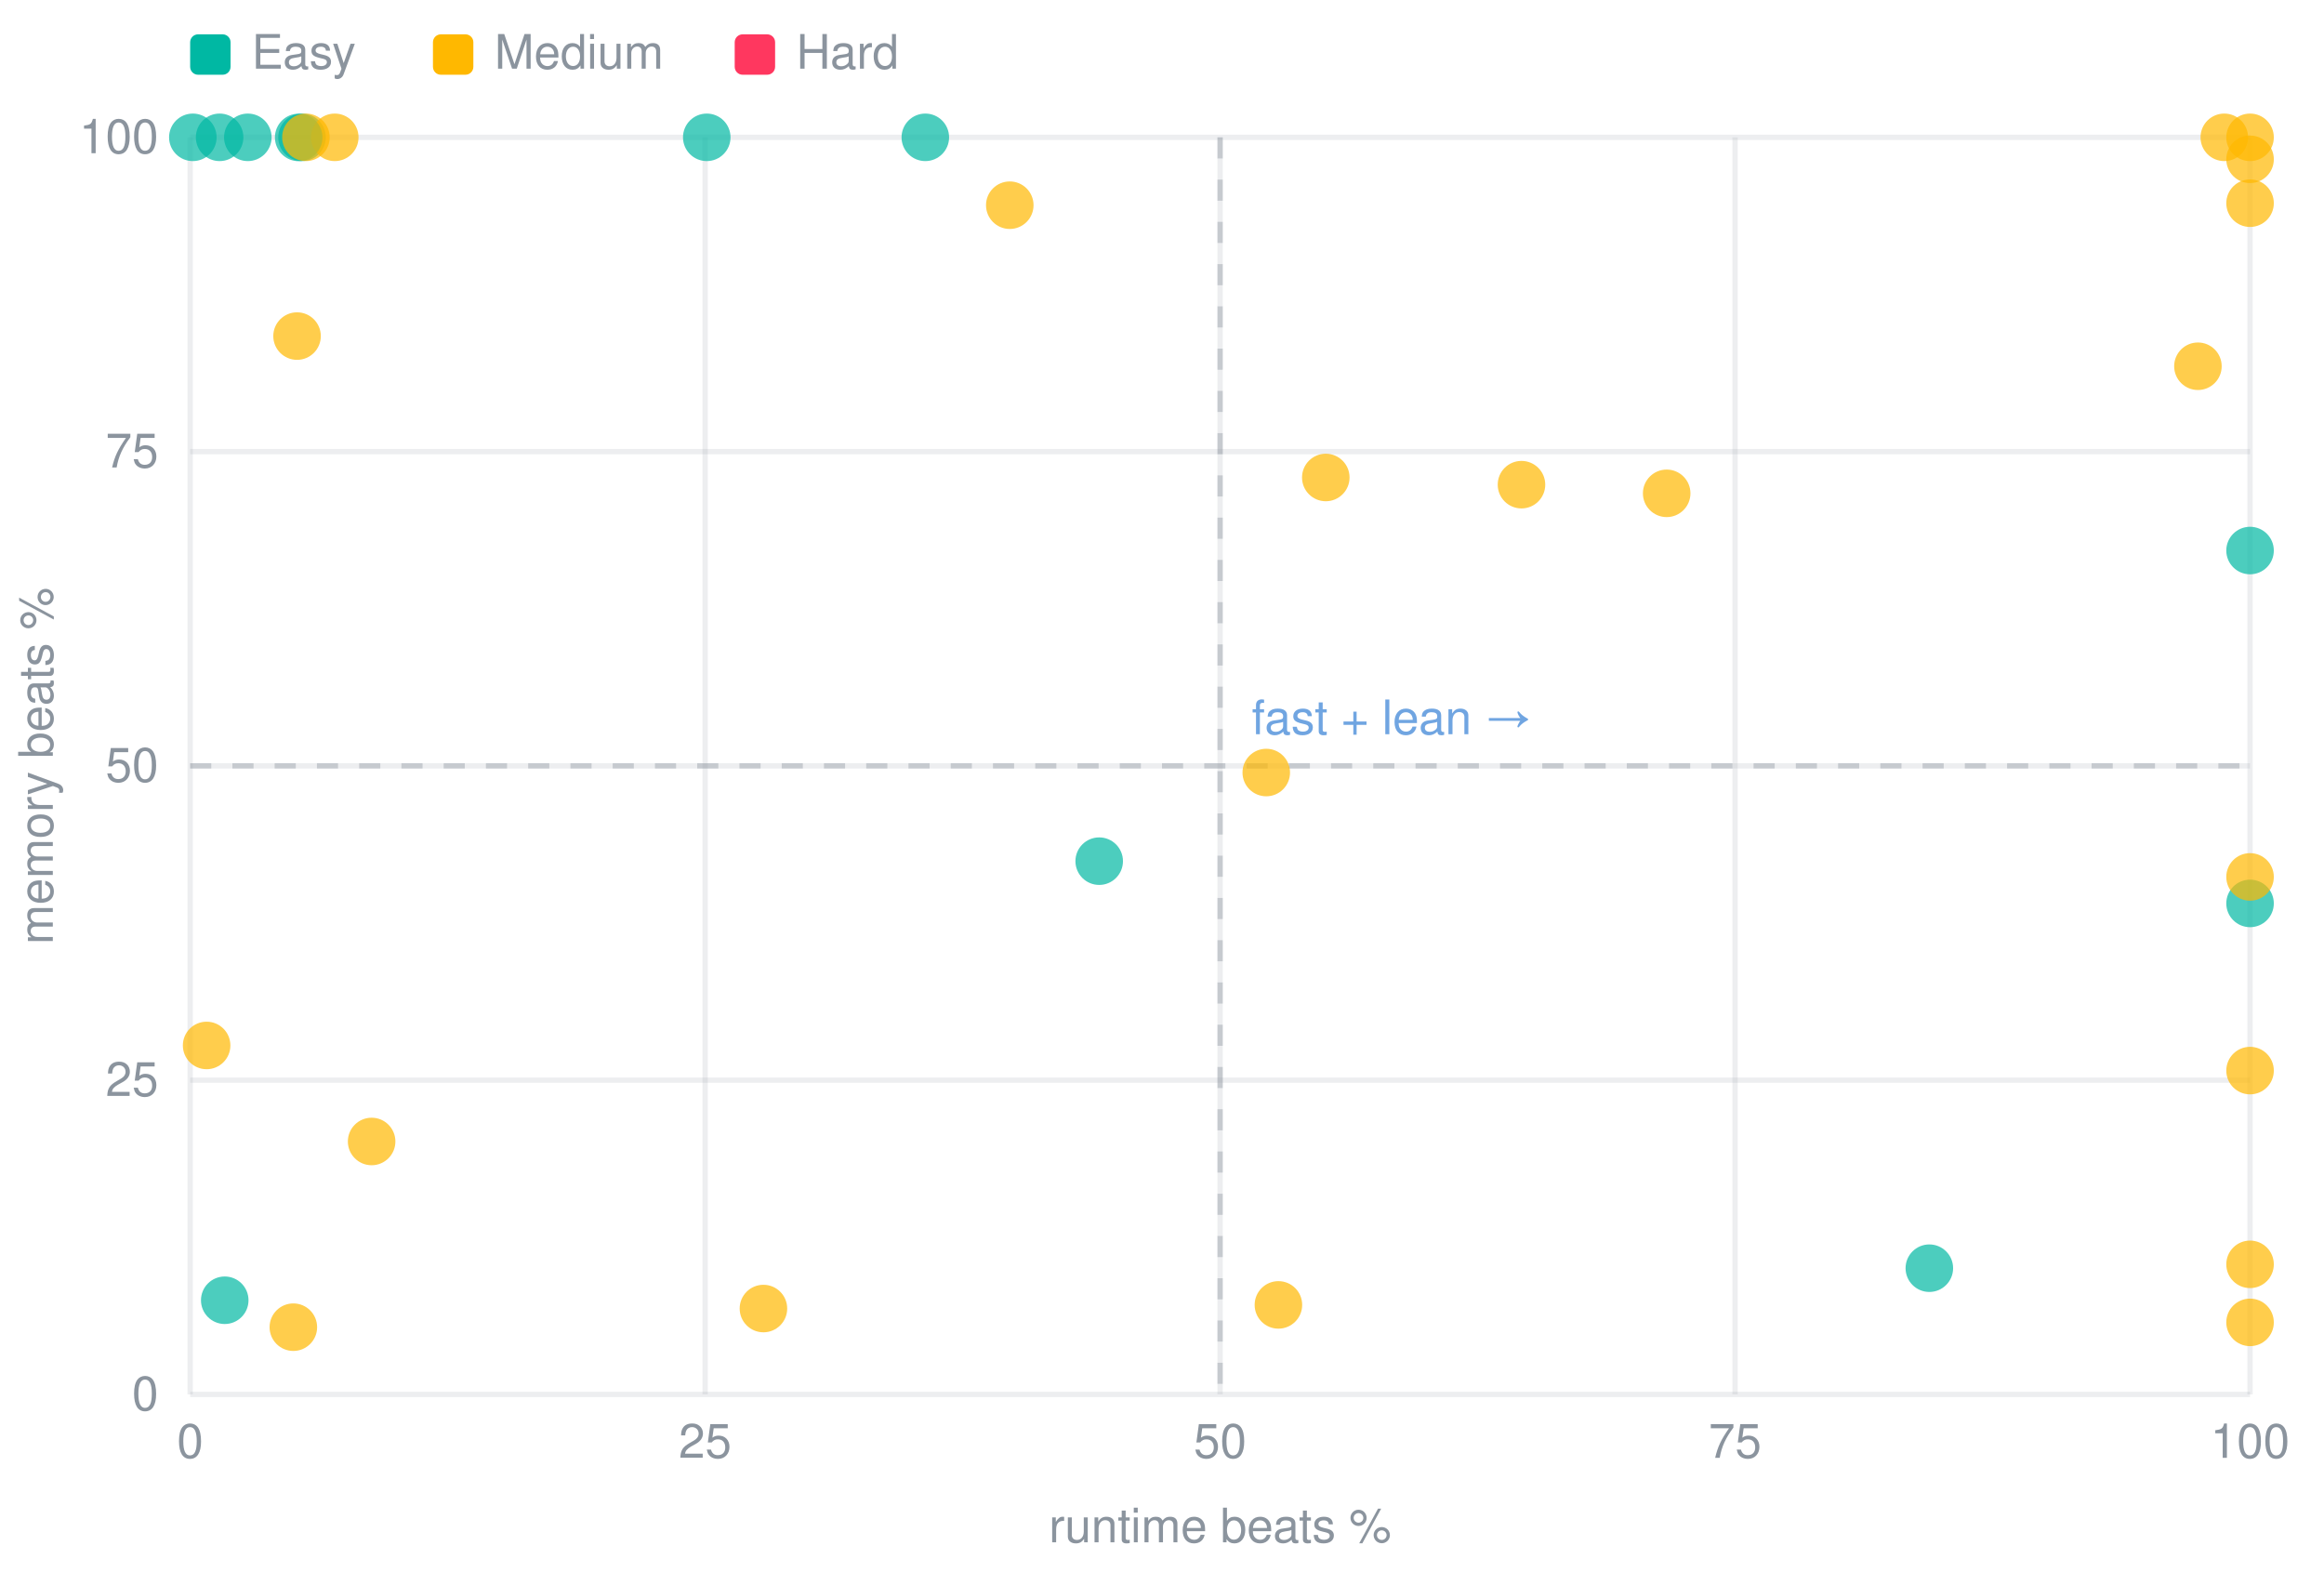
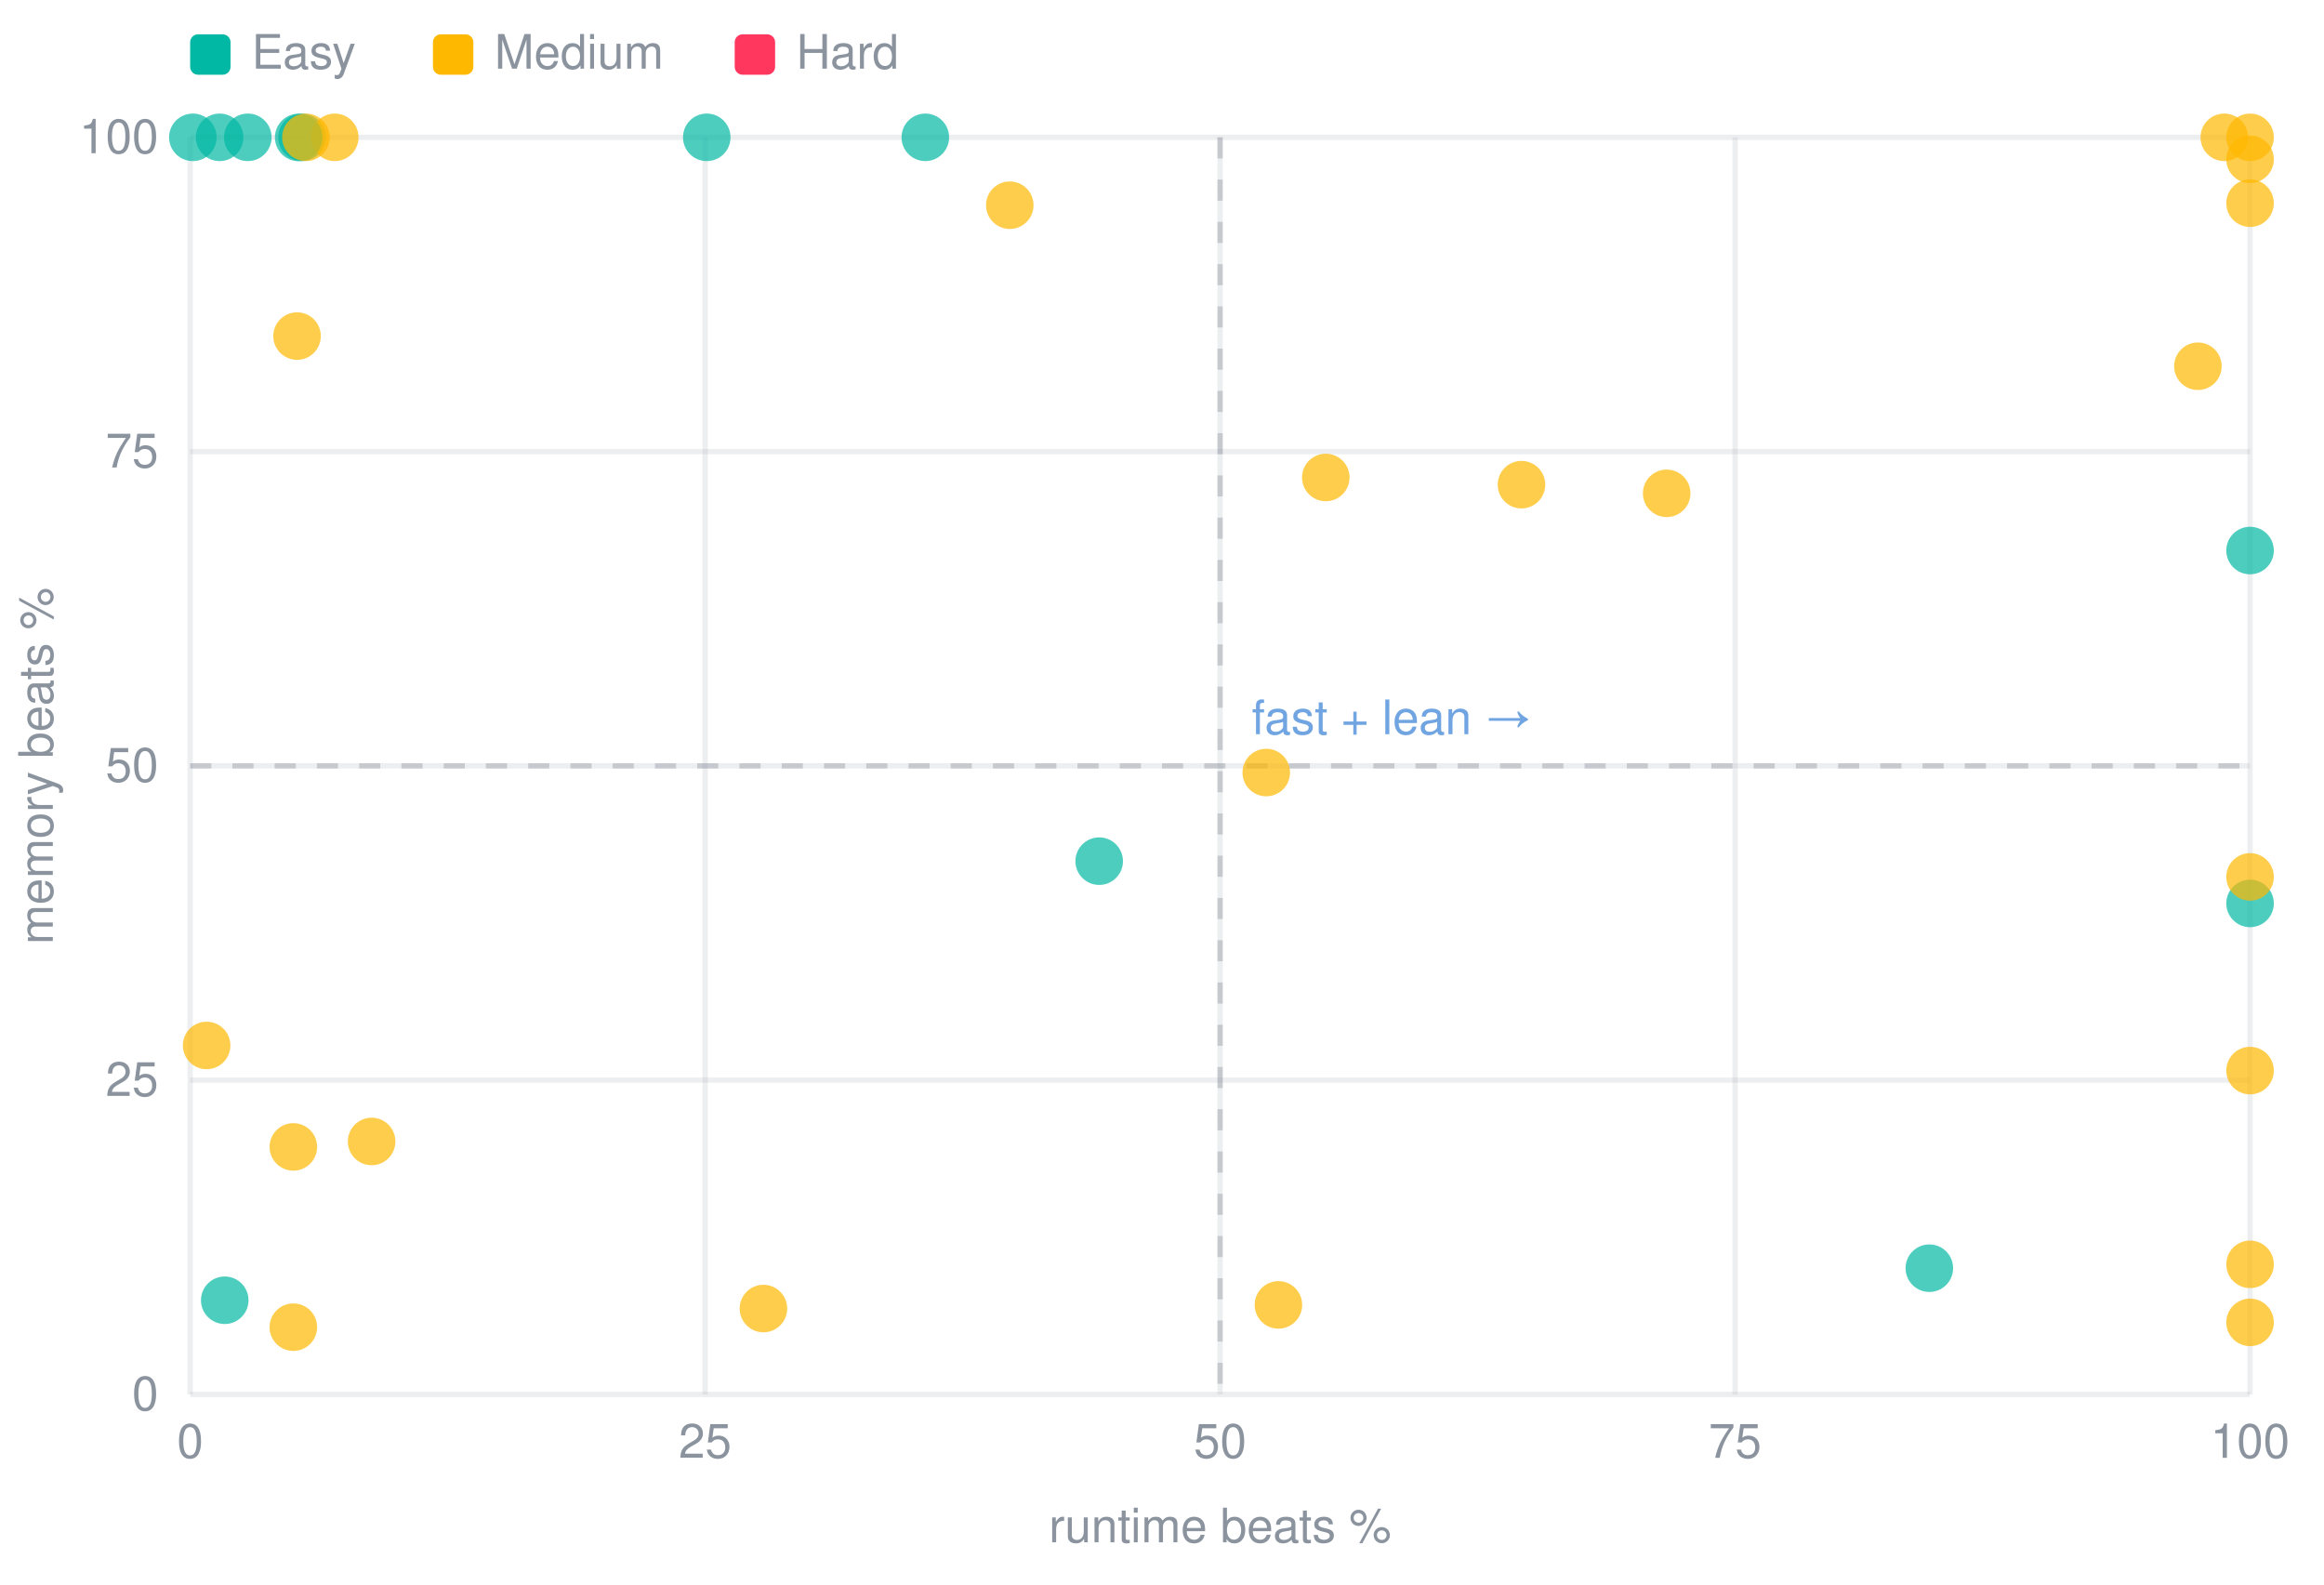
<svg xmlns="http://www.w3.org/2000/svg" viewBox="0 0 440 300" width="440" height="300" role="img" font-family="system-ui, -apple-system, Segoe UI, Helvetica, Arial, sans-serif">
  <line x1="36" y1="26" x2="36" y2="264" stroke="#8b949e" stroke-width="1" opacity="0.16" />
  <line x1="36" y1="264" x2="426" y2="264" stroke="#8b949e" stroke-width="1" opacity="0.16" />
  <text x="36" y="276" font-size="9" fill="#8b949e" text-anchor="middle" font-weight="normal" opacity="1">0</text>
  <text x="30" y="267" font-size="9" fill="#8b949e" text-anchor="end" font-weight="normal" opacity="1">0</text>
  <line x1="133.5" y1="26" x2="133.5" y2="264" stroke="#8b949e" stroke-width="1" opacity="0.16" />
  <line x1="36" y1="204.5" x2="426" y2="204.5" stroke="#8b949e" stroke-width="1" opacity="0.16" />
  <text x="133.5" y="276" font-size="9" fill="#8b949e" text-anchor="middle" font-weight="normal" opacity="1">25</text>
  <text x="30" y="207.5" font-size="9" fill="#8b949e" text-anchor="end" font-weight="normal" opacity="1">25</text>
  <line x1="231" y1="26" x2="231" y2="264" stroke="#8b949e" stroke-width="1" opacity="0.16" />
  <line x1="36" y1="145" x2="426" y2="145" stroke="#8b949e" stroke-width="1" opacity="0.16" />
  <text x="231" y="276" font-size="9" fill="#8b949e" text-anchor="middle" font-weight="normal" opacity="1">50</text>
  <text x="30" y="148" font-size="9" fill="#8b949e" text-anchor="end" font-weight="normal" opacity="1">50</text>
  <line x1="328.5" y1="26" x2="328.5" y2="264" stroke="#8b949e" stroke-width="1" opacity="0.16" />
  <line x1="36" y1="85.5" x2="426" y2="85.5" stroke="#8b949e" stroke-width="1" opacity="0.16" />
  <text x="328.5" y="276" font-size="9" fill="#8b949e" text-anchor="middle" font-weight="normal" opacity="1">75</text>
  <text x="30" y="88.5" font-size="9" fill="#8b949e" text-anchor="end" font-weight="normal" opacity="1">75</text>
  <line x1="426" y1="26" x2="426" y2="264" stroke="#8b949e" stroke-width="1" opacity="0.16" />
  <line x1="36" y1="26" x2="426" y2="26" stroke="#8b949e" stroke-width="1" opacity="0.16" />
  <text x="426" y="276" font-size="9" fill="#8b949e" text-anchor="middle" font-weight="normal" opacity="1">100</text>
  <text x="30" y="29" font-size="9" fill="#8b949e" text-anchor="end" font-weight="normal" opacity="1">100</text>
  <line x1="231" y1="26" x2="231" y2="264" stroke="#8b949e" stroke-width="1" opacity="0.4" stroke-dasharray="4 4" />
  <line x1="36" y1="145" x2="426" y2="145" stroke="#8b949e" stroke-width="1" opacity="0.4" stroke-dasharray="4 4" />
  <text x="237" y="139" font-size="9" fill="#4c8eda" text-anchor="start" font-weight="normal" opacity="0.8">fast + lean →</text>
  <circle cx="175.19" cy="26" r="4.5" fill="#00b8a3" opacity="0.7" />
  <circle cx="55.54" cy="251.27" r="4.5" fill="#ffb800" opacity="0.7" />
  <circle cx="39.12" cy="197.93" r="4.5" fill="#ffb800" opacity="0.7" />
  <circle cx="208.11" cy="163.04" r="4.5" fill="#00b8a3" opacity="0.7" />
  <circle cx="36.51" cy="26" r="4.5" fill="#00b8a3" opacity="0.7" />
  <circle cx="426" cy="38.47" r="4.5" fill="#ffb800" opacity="0.7" />
  <circle cx="426" cy="250.36" r="4.5" fill="#ffb800" opacity="0.7" />
  <circle cx="426" cy="239.37" r="4.5" fill="#ffb800" opacity="0.7" />
  <circle cx="426" cy="30.16" r="4.5" fill="#ffb800" opacity="0.7" />
  <circle cx="315.55" cy="93.4" r="4.5" fill="#ffb800" opacity="0.7" />
  <circle cx="416.13" cy="69.34" r="4.5" fill="#ffb800" opacity="0.7" />
  <circle cx="41.58" cy="26" r="4.5" fill="#00b8a3" opacity="0.7" />
  <circle cx="426" cy="202.69" r="4.5" fill="#ffb800" opacity="0.7" />
  <circle cx="288.06" cy="91.76" r="4.5" fill="#ffb800" opacity="0.7" />
  <circle cx="426" cy="171.04" r="4.5" fill="#00b8a3" opacity="0.7" />
  <circle cx="144.54" cy="247.74" r="4.5" fill="#ffb800" opacity="0.7" />
  <circle cx="426" cy="166.02" r="4.5" fill="#ffb800" opacity="0.7" />
  <circle cx="242.04" cy="247.05" r="4.5" fill="#ffb800" opacity="0.7" />
  <circle cx="57.18" cy="26" r="4.5" fill="#00b8a3" opacity="0.7" />
  <circle cx="251.01" cy="90.4" r="4.5" fill="#ffb800" opacity="0.7" />
  <circle cx="63.38" cy="26" r="4.5" fill="#ffb800" opacity="0.7" />
  <circle cx="133.81" cy="26" r="4.5" fill="#00b8a3" opacity="0.7" />
  <circle cx="70.36" cy="216.11" r="4.5" fill="#ffb800" opacity="0.7" />
  <circle cx="365.28" cy="240.1" r="4.5" fill="#00b8a3" opacity="0.7" />
  <circle cx="42.55" cy="246.17" r="4.5" fill="#00b8a3" opacity="0.7" />
+   <circle cx="55.54" cy="217.14" r="4.5" fill="#ffb800" opacity="0.7" />
  <circle cx="56.55" cy="26.02" r="4.5" fill="#00b8a3" opacity="0.7" />
  <circle cx="239.74" cy="146.26" r="4.5" fill="#ffb800" opacity="0.7" />
  <circle cx="56.24" cy="63.63" r="4.5" fill="#ffb800" opacity="0.7" />
  <circle cx="57.92" cy="26" r="4.5" fill="#ffb800" opacity="0.7" />
  <circle cx="191.18" cy="38.85" r="4.5" fill="#ffb800" opacity="0.7" />
  <circle cx="426" cy="26" r="4.5" fill="#ffb800" opacity="0.7" />
  <circle cx="46.92" cy="26" r="4.5" fill="#00b8a3" opacity="0.7" />
  <circle cx="426" cy="104.23" r="4.5" fill="#00b8a3" opacity="0.7" />
  <circle cx="421.12" cy="26" r="4.5" fill="#ffb800" opacity="0.7" />
  <text x="231" y="292" font-size="9" fill="#8b949e" text-anchor="middle" font-weight="normal" opacity="1">runtime beats %</text>
  <g transform="translate(10 145) rotate(-90)">
    <text x="0" y="0" font-size="9" fill="#8b949e" text-anchor="middle" font-weight="normal" opacity="1">memory beats %</text>
  </g>
  <rect x="36" y="6.5" width="7.65" height="7.65" rx="1.5" fill="#00b8a3" opacity="1" />
  <text x="47.65" y="13" font-size="9" fill="#8b949e" text-anchor="start" font-weight="normal" opacity="1">Easy</text>
  <rect x="81.97" y="6.5" width="7.65" height="7.65" rx="1.5" fill="#ffb800" opacity="1" />
  <text x="93.62" y="13" font-size="9" fill="#8b949e" text-anchor="start" font-weight="normal" opacity="1">Medium</text>
  <rect x="139.1" y="6.5" width="7.65" height="7.65" rx="1.5" fill="#ff375f" opacity="1" />
  <text x="150.75" y="13" font-size="9" fill="#8b949e" text-anchor="start" font-weight="normal" opacity="1">Hard</text>
</svg>
